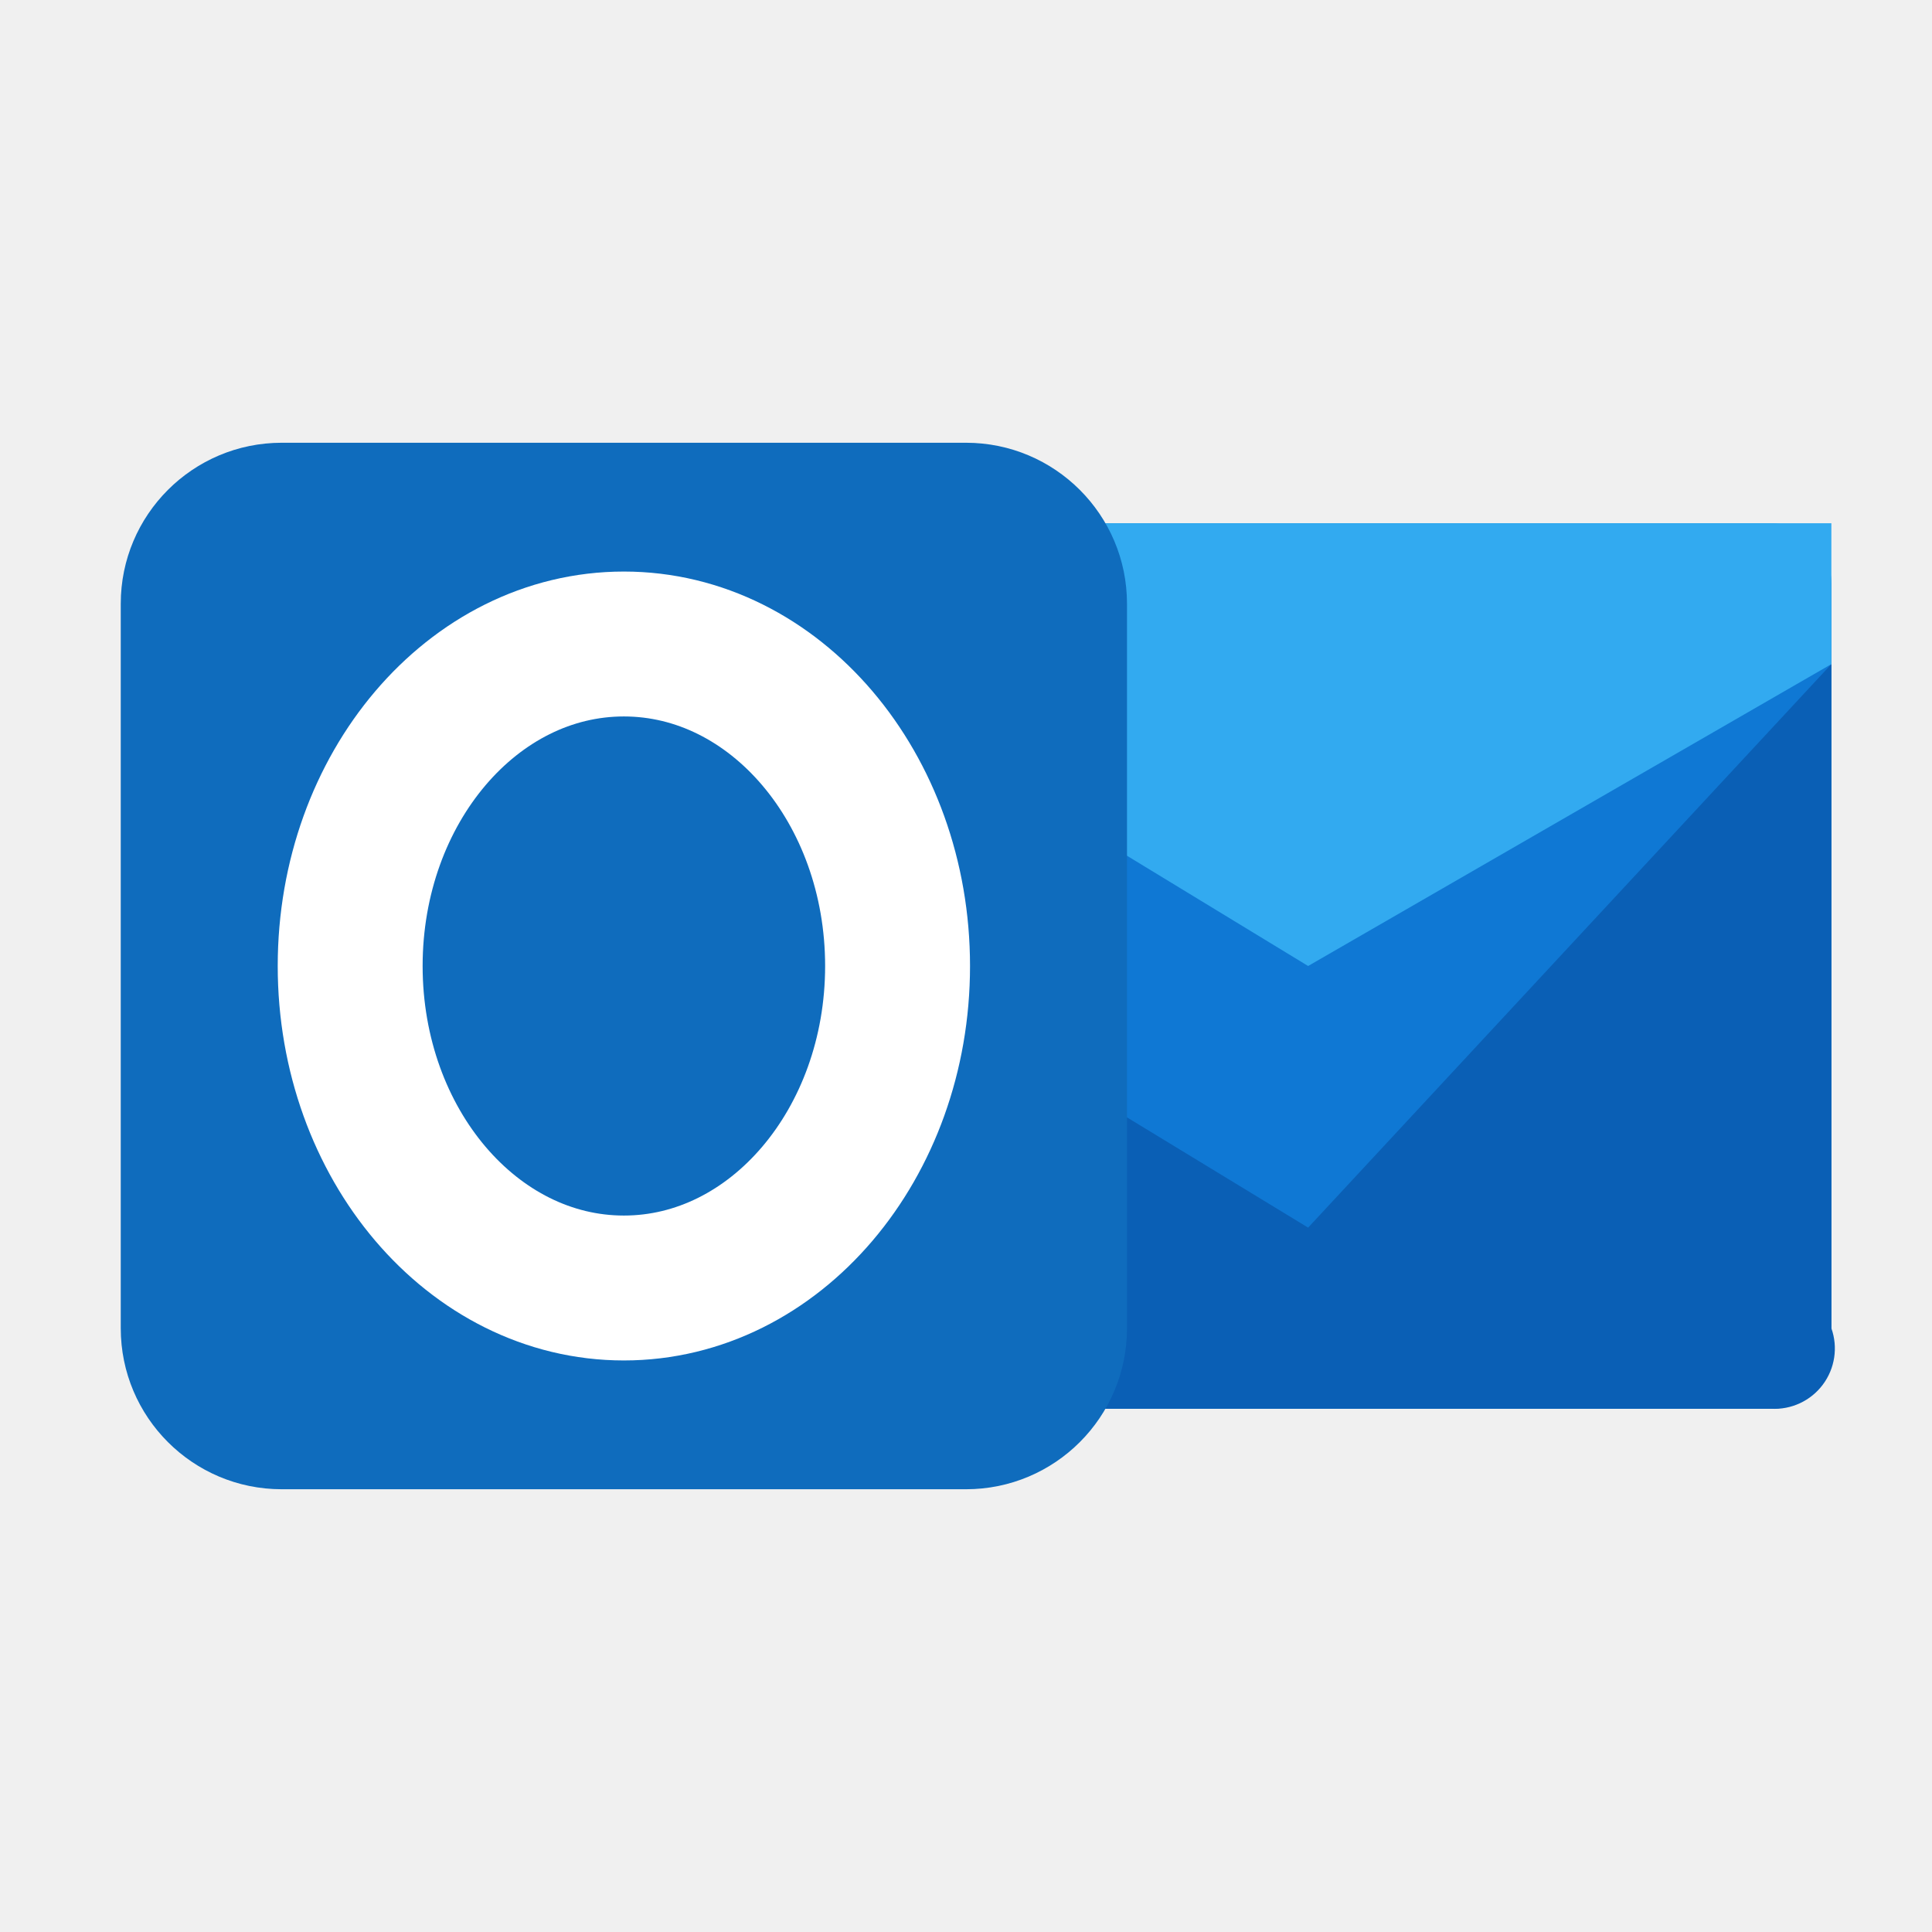
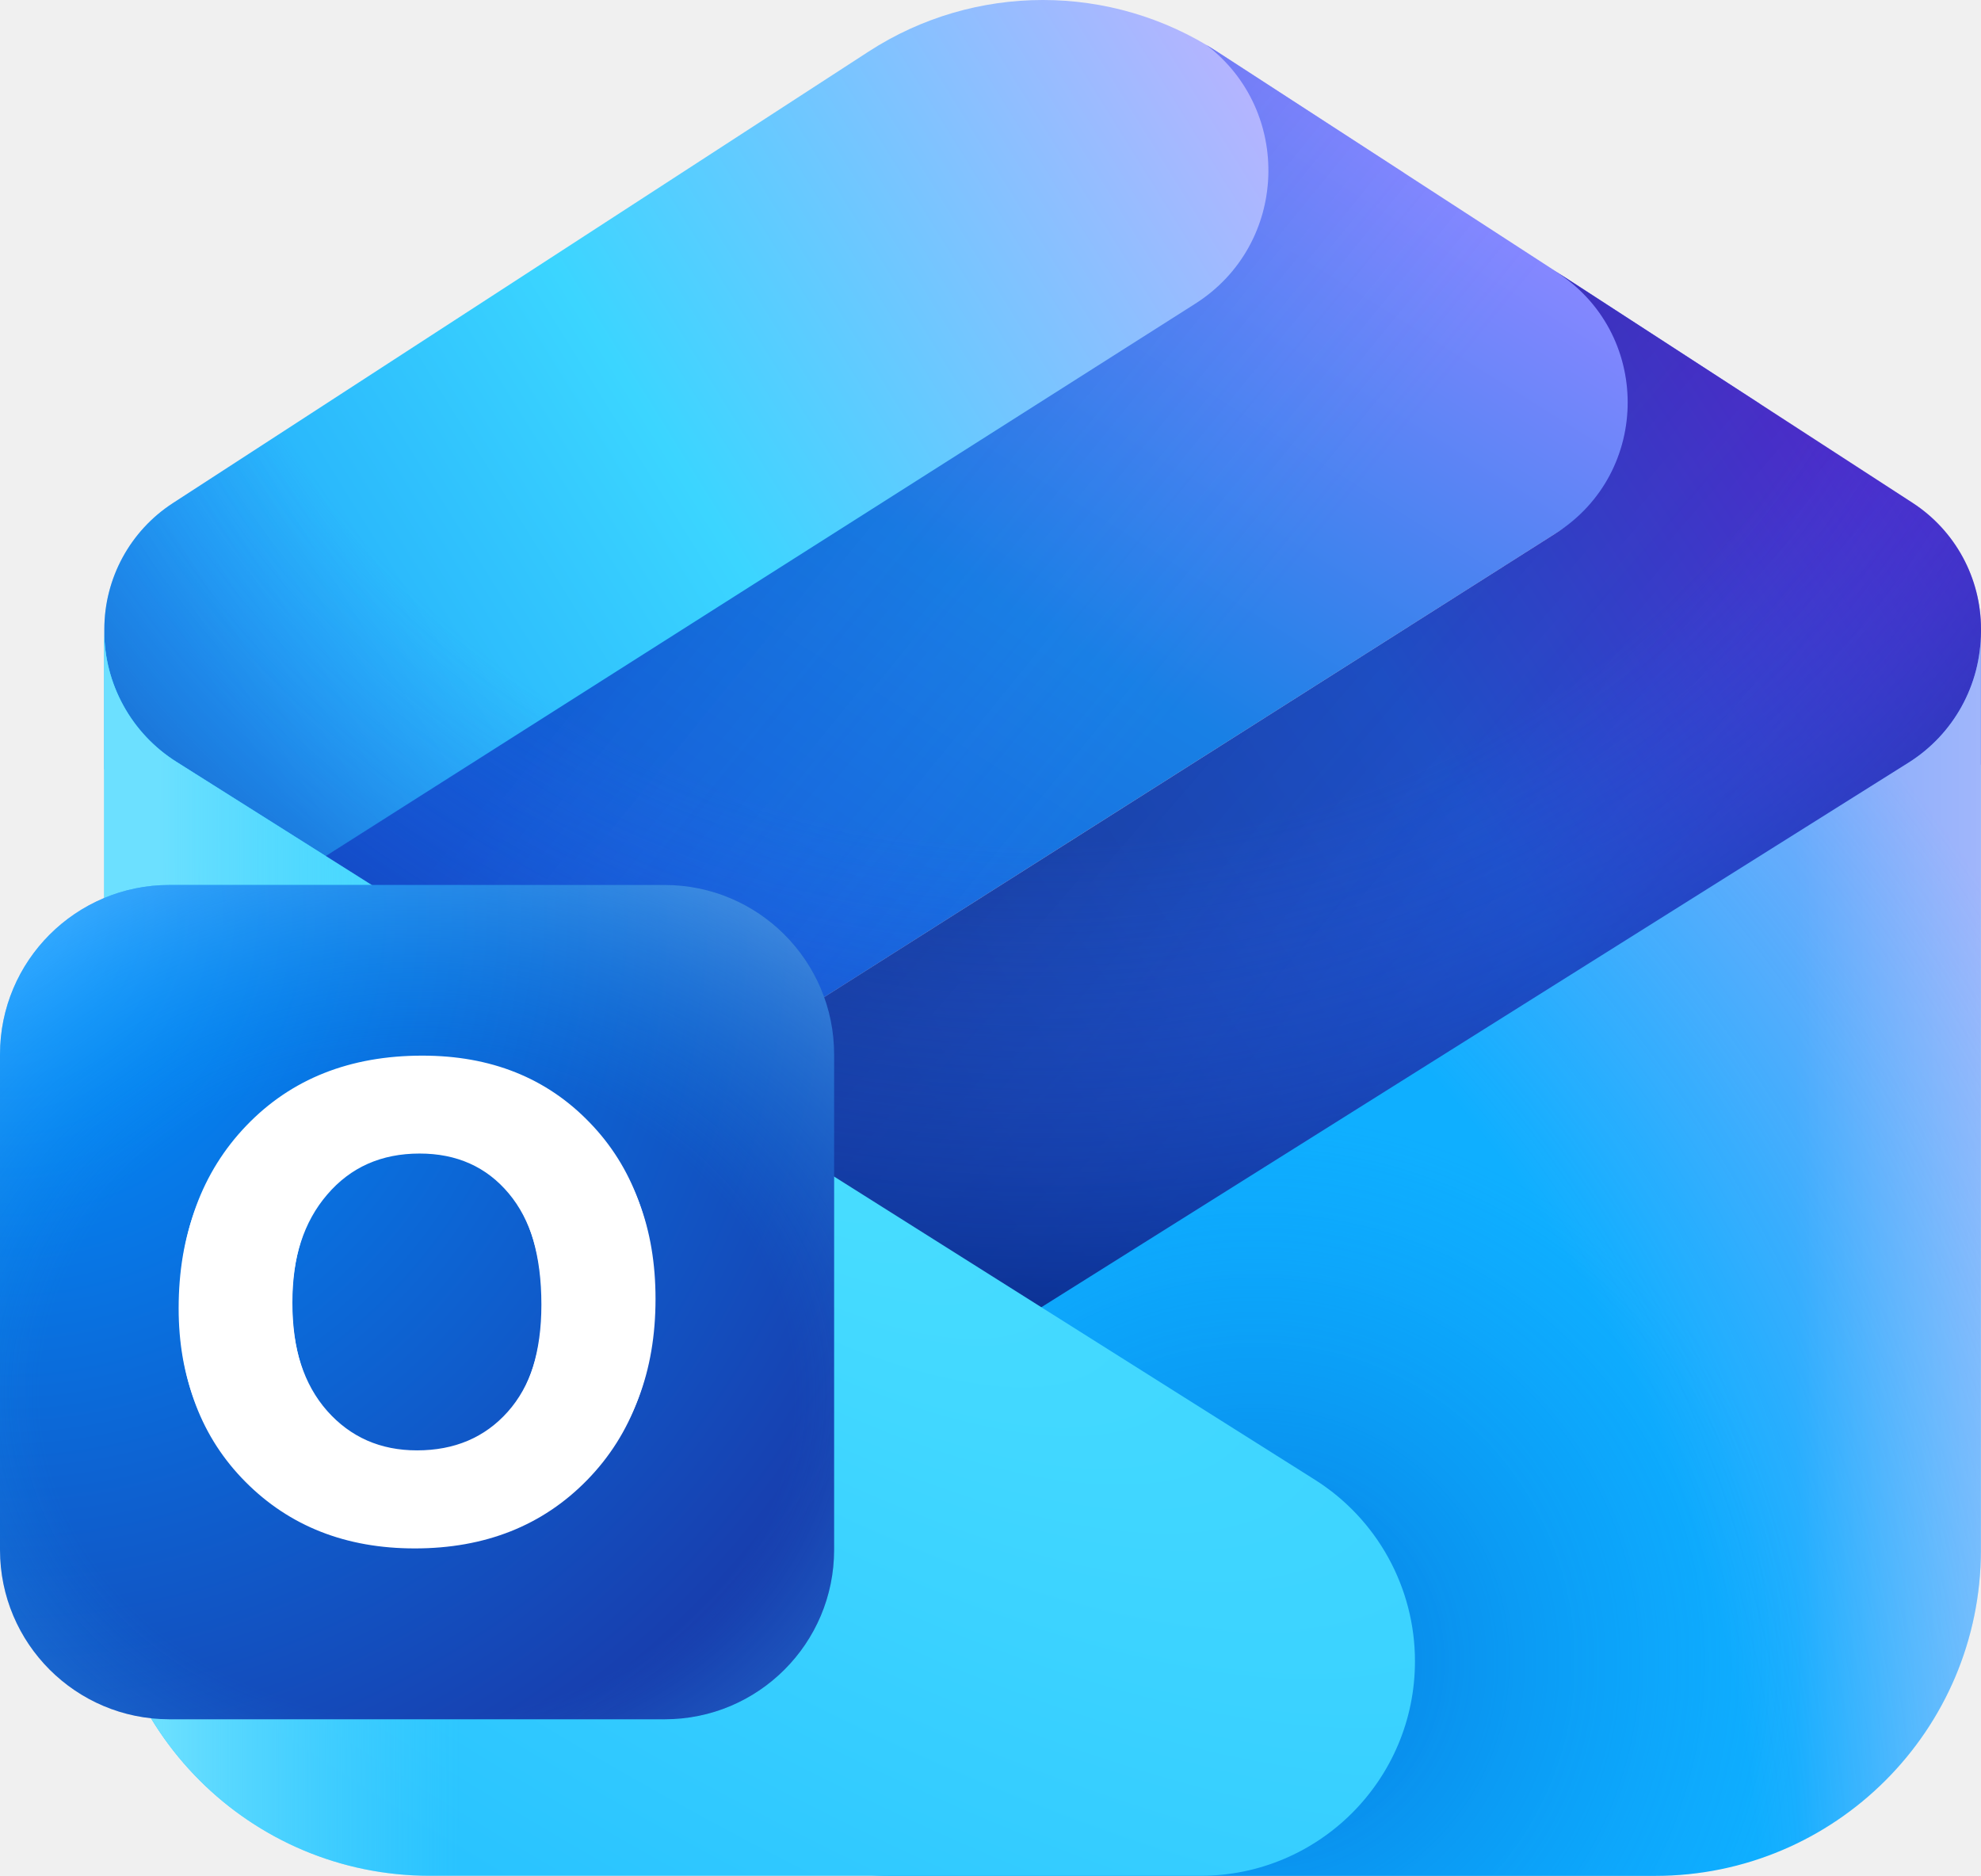
- <svg xmlns="http://www.w3.org/2000/svg" viewBox="0 0 48 48">
-   <path d="M21 13h23a1.5 1.5 0 0 1 1.5 1.5v19A1.5 1.5 0 0 1 44 35H21z" fill="#0f78d4" />
-   <path d="M45.5 16.5v16.5A1.5 1.5 0 0 1 44 35H21V23.5l11.5 7z" fill="#0a5fb5" />
-   <path d="M21 13h24.5v3.5L32.5 24 21 17z" fill="#32aaf0" />
-   <rect x="3" y="11" width="25" height="26" rx="4" fill="#0f6cbd" />
-   <ellipse cx="15.5" cy="24" rx="6.8" ry="8" fill="none" stroke="#fff" stroke-width="3.6" />
+ <svg xmlns="http://www.w3.org/2000/svg" width="512" height="484.731" viewBox="0 0 512 484.731" fill="none" version="1.1" id="svg41">
+   <path d="M 362.878,44.672 53.57,240.732 26.97,198.766 v -36.161 c 0,-13.165 6.665,-25.436 17.71,-32.602 L 224.481,13.333 c 27.393,-17.775 62.679,-17.778 90.075,-0.007 z" fill="url(#paint0_linear_76780_14576)" id="path1" style="fill:url(#paint0_linear_76780_14576);stroke-width:13.474" />
+   <path d="m 311.785,11.61 c 0.93,0.553 1.853,1.126 2.766,1.718 L 454.874,104.352 106.948,324.89 53.558,240.662 308.902,78.494 c 24.187,-15.36 25.246,-49.915 2.883,-66.884 z" fill="url(#paint1_linear_76780_14576)" id="path2" style="fill:url(#paint1_linear_76780_14576);stroke-width:13.474" />
+   <path d="m 311.785,11.61 c 0.93,0.553 1.853,1.126 2.766,1.718 L 454.874,104.352 106.948,324.89 53.558,240.662 308.902,78.494 c 24.187,-15.36 25.246,-49.915 2.883,-66.884 z" fill="url(#paint2_linear_76780_14576)" fill-opacity="0.2" id="path3" style="fill:url(#paint2_linear_76780_14576);stroke-width:13.474" />
+   <path d="M 245.764,367.002 106.951,324.893 402.084,137.811 c 24.856,-15.755 24.792,-52.042 -0.12,-67.71 l -1.33,-0.835 3.828,2.381 89.823,58.266 C 505.332,137.079 512,149.351 512,162.519 v 34.998 z" fill="url(#paint3_linear_76780_14576)" id="path4" style="fill:url(#paint3_linear_76780_14576);stroke-width:13.474" />
+   <path d="M 245.764,367.002 106.951,324.893 402.084,137.811 c 24.856,-15.755 24.792,-52.042 -0.12,-67.71 l -1.33,-0.835 3.828,2.381 89.823,58.266 C 505.332,137.079 512,149.351 512,162.519 v 34.998 z" fill="url(#paint4_linear_76780_14576)" fill-opacity="0.2" id="path5" style="fill:url(#paint4_linear_76780_14576);stroke-width:13.474" />
+   <path d="M 314.556,13.326 C 287.159,-4.445 251.874,-4.442 224.48,13.333 L 44.679,130.003 c -11.044,7.167 -17.71,19.437 -17.71,32.602 v 1.769 c 0.433,13.215 7.389,25.397 18.622,32.48 L 269.157,337.799 493.285,197.069 c 11.64,-7.31 18.704,-20.088 18.704,-33.833 v 34.285 l 0.005,-35.001 c 0,-13.168 -6.668,-25.44 -17.715,-32.606 z" fill="url(#paint5_radial_76780_14576)" id="path6" style="fill:url(#paint5_radial_76780_14576);stroke-width:13.474" />
+   <path d="m 229.745,484.731 h 198.02 c 46.509,0 84.211,-37.702 84.211,-84.211 V 163.235 c 0,13.745 -7.066,26.523 -18.704,33.833 L 198.731,382.011 c -15.888,9.976 -25.531,27.42 -25.53,46.181 0.003,31.225 25.317,56.539 56.544,56.539 z" fill="url(#paint6_linear_76780_14576)" id="path7" style="fill:url(#paint6_linear_76780_14576);stroke-width:13.474" />
+   <path d="m 229.745,484.731 h 198.02 c 46.509,0 84.211,-37.702 84.211,-84.211 V 163.235 c 0,13.745 -7.066,26.523 -18.704,33.833 L 198.731,382.011 c -15.888,9.976 -25.531,27.42 -25.53,46.181 0.003,31.225 25.317,56.539 56.544,56.539 z" fill="url(#paint7_radial_76780_14576)" fill-opacity="0.4" id="path8" style="fill:url(#paint7_radial_76780_14576);stroke-width:13.474" />
+   <path d="m 229.745,484.731 h 198.02 c 46.509,0 84.211,-37.702 84.211,-84.211 V 163.235 c 0,13.745 -7.066,26.523 -18.704,33.833 L 198.731,382.011 c -15.888,9.976 -25.531,27.42 -25.53,46.181 0.003,31.225 25.317,56.539 56.544,56.539 z" fill="url(#paint8_radial_76780_14576)" fill-opacity="0.5" id="path9" style="fill:url(#paint8_radial_76780_14576);stroke-width:13.474" />
+   <path d="M 310.257,484.714 H 111.148 c -46.508,0 -84.211,-37.702 -84.211,-84.211 V 163.061 c 0,13.718 7.039,26.477 18.644,33.792 L 339.828,382.361 c 16.109,10.155 25.88,27.868 25.878,46.91 -0.003,30.622 -24.827,55.443 -55.449,55.443 z" fill="url(#paint9_radial_76780_14576)" id="path10" style="fill:url(#paint9_radial_76780_14576);stroke-width:13.474" />
+   <path d="M 310.257,484.714 H 111.148 c -46.508,0 -84.211,-37.702 -84.211,-84.211 V 163.061 c 0,13.718 7.039,26.477 18.644,33.792 L 339.828,382.361 c 16.109,10.155 25.88,27.868 25.878,46.91 -0.003,30.622 -24.827,55.443 -55.449,55.443 z" fill="url(#paint10_linear_76780_14576)" id="path11" style="fill:url(#paint10_linear_76780_14576);stroke-width:13.474" />
+   <rect x="0" y="228.682" width="215.58" height="215.58" rx="43.79" fill="url(#paint11_radial_76780_14576)" id="rect11" style="fill:url(#paint11_radial_76780_14576);stroke-width:13.474" />
+   <rect x="0" y="228.682" width="215.58" height="215.58" rx="43.79" fill="url(#paint12_radial_76780_14576)" fill-opacity="0.5" id="rect12" style="fill:url(#paint12_radial_76780_14576);stroke-width:13.474" />
+   <path d="m 107.238,398.45 c -17.826,0 -32.459,-5.577 -43.902,-16.729 -11.443,-11.152 -17.164,-25.705 -17.164,-43.66 0,-18.96 5.808,-34.295 17.423,-46.005 11.615,-11.709 26.824,-17.564 45.626,-17.564 17.768,0 32.229,5.604 43.384,16.813 11.213,11.207 16.819,25.984 16.819,44.33 0,18.848 -5.809,34.043 -17.423,45.586 -11.558,11.486 -26.479,17.23 -44.764,17.23 z m 0.517,-23.671 c 9.717,0 17.537,-3.319 23.46,-9.953 5.922,-6.636 8.883,-15.865 8.883,-27.686 0,-12.324 -2.875,-21.915 -8.625,-28.773 -5.751,-6.859 -13.427,-10.289 -23.029,-10.289 -9.89,0 -17.854,3.541 -23.892,10.623 -6.037,7.027 -9.056,16.338 -9.056,27.936 0,11.767 3.019,21.078 9.056,27.936 6.038,6.803 13.772,10.205 23.202,10.205 z" fill="#ffffff" id="path12" style="stroke-width:13.474" />
+   <path d="m 107.189,400.113 c -17.757,0 -32.336,-5.728 -43.734,-17.183 -11.399,-11.457 -17.098,-26.407 -17.098,-44.851 0,-19.476 5.785,-35.228 17.356,-47.257 11.571,-12.029 26.722,-18.044 45.452,-18.044 17.7,0 32.107,5.757 43.22,17.271 11.17,11.513 16.755,26.693 16.755,45.539 0,19.36 -5.786,34.97 -17.357,46.827 -11.513,11.8 -26.378,17.699 -44.593,17.699 z m 0.515,-24.315 c 9.681,0 17.471,-3.409 23.372,-10.225 5.9,-6.816 8.85,-16.297 8.85,-28.44 0,-12.659 -2.865,-22.511 -8.592,-29.556 -5.728,-7.045 -13.375,-10.569 -22.94,-10.569 -9.853,0 -17.787,3.638 -23.801,10.912 -6.014,7.217 -9.021,16.783 -9.021,28.698 0,12.086 3.007,21.652 9.021,28.698 6.015,6.987 13.719,10.483 23.113,10.483 z" fill="#ffffff" id="path13" style="stroke-width:13.474" />
+   <defs id="defs41">
+     <linearGradient id="paint0_linear_76780_14576" x1="9.989" y1="22.365" x2="30.932" y2="9.375" gradientUnits="userSpaceOnUse" gradientTransform="matrix(13.47376,0,0,13.47376,-53.89502,-81.21423)">
+       <stop stop-color="#20A7FA" id="stop13" />
+       <stop offset="0.4" stop-color="#3BD5FF" id="stop14" />
+       <stop offset="1" stop-color="#C4B0FF" id="stop15" />
+     </linearGradient>
+     <linearGradient id="paint1_linear_76780_14576" x1="17.197" y1="26.794" x2="28.856" y2="8.126" gradientUnits="userSpaceOnUse" gradientTransform="matrix(13.47376,0,0,13.47376,-53.89502,-81.21423)">
+       <stop stop-color="#165AD9" id="stop16" />
+       <stop offset="0.501" stop-color="#1880E5" id="stop17" />
+       <stop offset="1" stop-color="#8587FF" id="stop18" />
+     </linearGradient>
+     <linearGradient id="paint2_linear_76780_14576" x1="25.701" y1="27.048" x2="12.756" y2="16.501" gradientUnits="userSpaceOnUse" gradientTransform="matrix(13.47376,0,0,13.47376,-53.89502,-81.21423)">
+       <stop offset="0.237" stop-color="#448AFF" stop-opacity="0" id="stop19" />
+       <stop offset="0.792" stop-color="#0032B1" id="stop20" />
+     </linearGradient>
+     <linearGradient id="paint3_linear_76780_14576" x1="24.053" y1="31.11" x2="44.51" y2="18.018" gradientUnits="userSpaceOnUse" gradientTransform="matrix(13.47376,0,0,13.47376,-53.89502,-81.21423)">
+       <stop stop-color="#1A43A6" id="stop21" />
+       <stop offset="0.492" stop-color="#2052CB" id="stop22" />
+       <stop offset="1" stop-color="#5F20CB" id="stop23" />
+     </linearGradient>
+     <linearGradient id="paint4_linear_76780_14576" x1="29.828" y1="30.327" x2="17.397" y2="19.571" gradientUnits="userSpaceOnUse" gradientTransform="matrix(13.47376,0,0,13.47376,-53.89502,-81.21423)">
+       <stop stop-color="#0045B9" stop-opacity="0" id="stop24" />
+       <stop offset="0.67" stop-color="#0D1F69" id="stop25" />
+     </linearGradient>
+     <radialGradient id="paint5_radial_76780_14576" cx="0" cy="0" r="1" gradientUnits="userSpaceOnUse" gradientTransform="matrix(0,-363.8278,393.7867,0,269.4993,10.64821)">
+       <stop offset="0.568" stop-color="#275FF0" stop-opacity="0" id="stop26" />
+       <stop offset="0.992" stop-color="#002177" id="stop27" />
+     </radialGradient>
+     <linearGradient id="paint6_linear_76780_14576" x1="41.998" y1="29.943" x2="23.852" y2="29.943" gradientUnits="userSpaceOnUse" gradientTransform="matrix(13.47376,0,0,13.47376,-53.89502,-81.21423)">
+       <stop stop-color="#4DC4FF" id="stop28" />
+       <stop offset="0.196" stop-color="#0FAFFF" id="stop29" />
+     </linearGradient>
+     <radialGradient id="paint7_radial_76780_14576" cx="0" cy="0" r="1" gradientUnits="userSpaceOnUse" gradientTransform="matrix(110.2509,-110.2509,110.2509,110.2509,324.6205,429.5987)">
+       <stop offset="0.259" stop-color="#0060D1" id="stop30" />
+       <stop offset="0.908" stop-color="#0383F1" stop-opacity="0" id="stop31" />
+     </radialGradient>
+     <radialGradient id="paint8_radial_76780_14576" cx="0" cy="0" r="1" gradientUnits="userSpaceOnUse" gradientTransform="matrix(321.041,-420.7817,380.4939,290.3029,89.34986,544.9381)">
+       <stop offset="0.732" stop-color="#F4A7F7" stop-opacity="0" id="stop32" />
+       <stop offset="1" stop-color="#F4A7F7" id="stop33" />
+     </radialGradient>
+     <radialGradient id="paint9_radial_76780_14576" cx="0" cy="0" r="1" gradientUnits="userSpaceOnUse" gradientTransform="matrix(-153.4759,233.2984,-605.437,-398.288,196.3234,289.7438)">
+       <stop stop-color="#49DEFF" id="stop34" />
+       <stop offset="0.724" stop-color="#29C3FF" id="stop35" />
+     </radialGradient>
+     <linearGradient id="paint10_linear_76780_14576" x1="3.458" y1="37.872" x2="20.929" y2="37.86" gradientUnits="userSpaceOnUse" gradientTransform="matrix(13.47376,0,0,13.47376,-53.89502,-81.21423)">
+       <stop offset="0.206" stop-color="#6CE0FF" id="stop36" />
+       <stop offset="0.535" stop-color="#50D5FF" stop-opacity="0" id="stop37" />
+     </linearGradient>
+     <radialGradient id="paint11_radial_76780_14576" cx="0" cy="0" r="1" gradientUnits="userSpaceOnUse" gradientTransform="matrix(193.813,207.2885,-207.2885,193.813,-0.7692167,236.9739)">
+       <stop offset="0.039" stop-color="#0091FF" id="stop38" />
+       <stop offset="0.919" stop-color="#183DAD" id="stop39" />
+     </radialGradient>
+     <radialGradient id="paint12_radial_76780_14576" cx="0" cy="0" r="1" gradientUnits="userSpaceOnUse" gradientTransform="matrix(0,150.9061,-174.0648,0,107.79,359.9691)">
+       <stop offset="0.558" stop-color="#0FA5F7" stop-opacity="0" id="stop40" />
+       <stop offset="1" stop-color="#74C6FF" id="stop41" />
+     </radialGradient>
+   </defs>
</svg>
